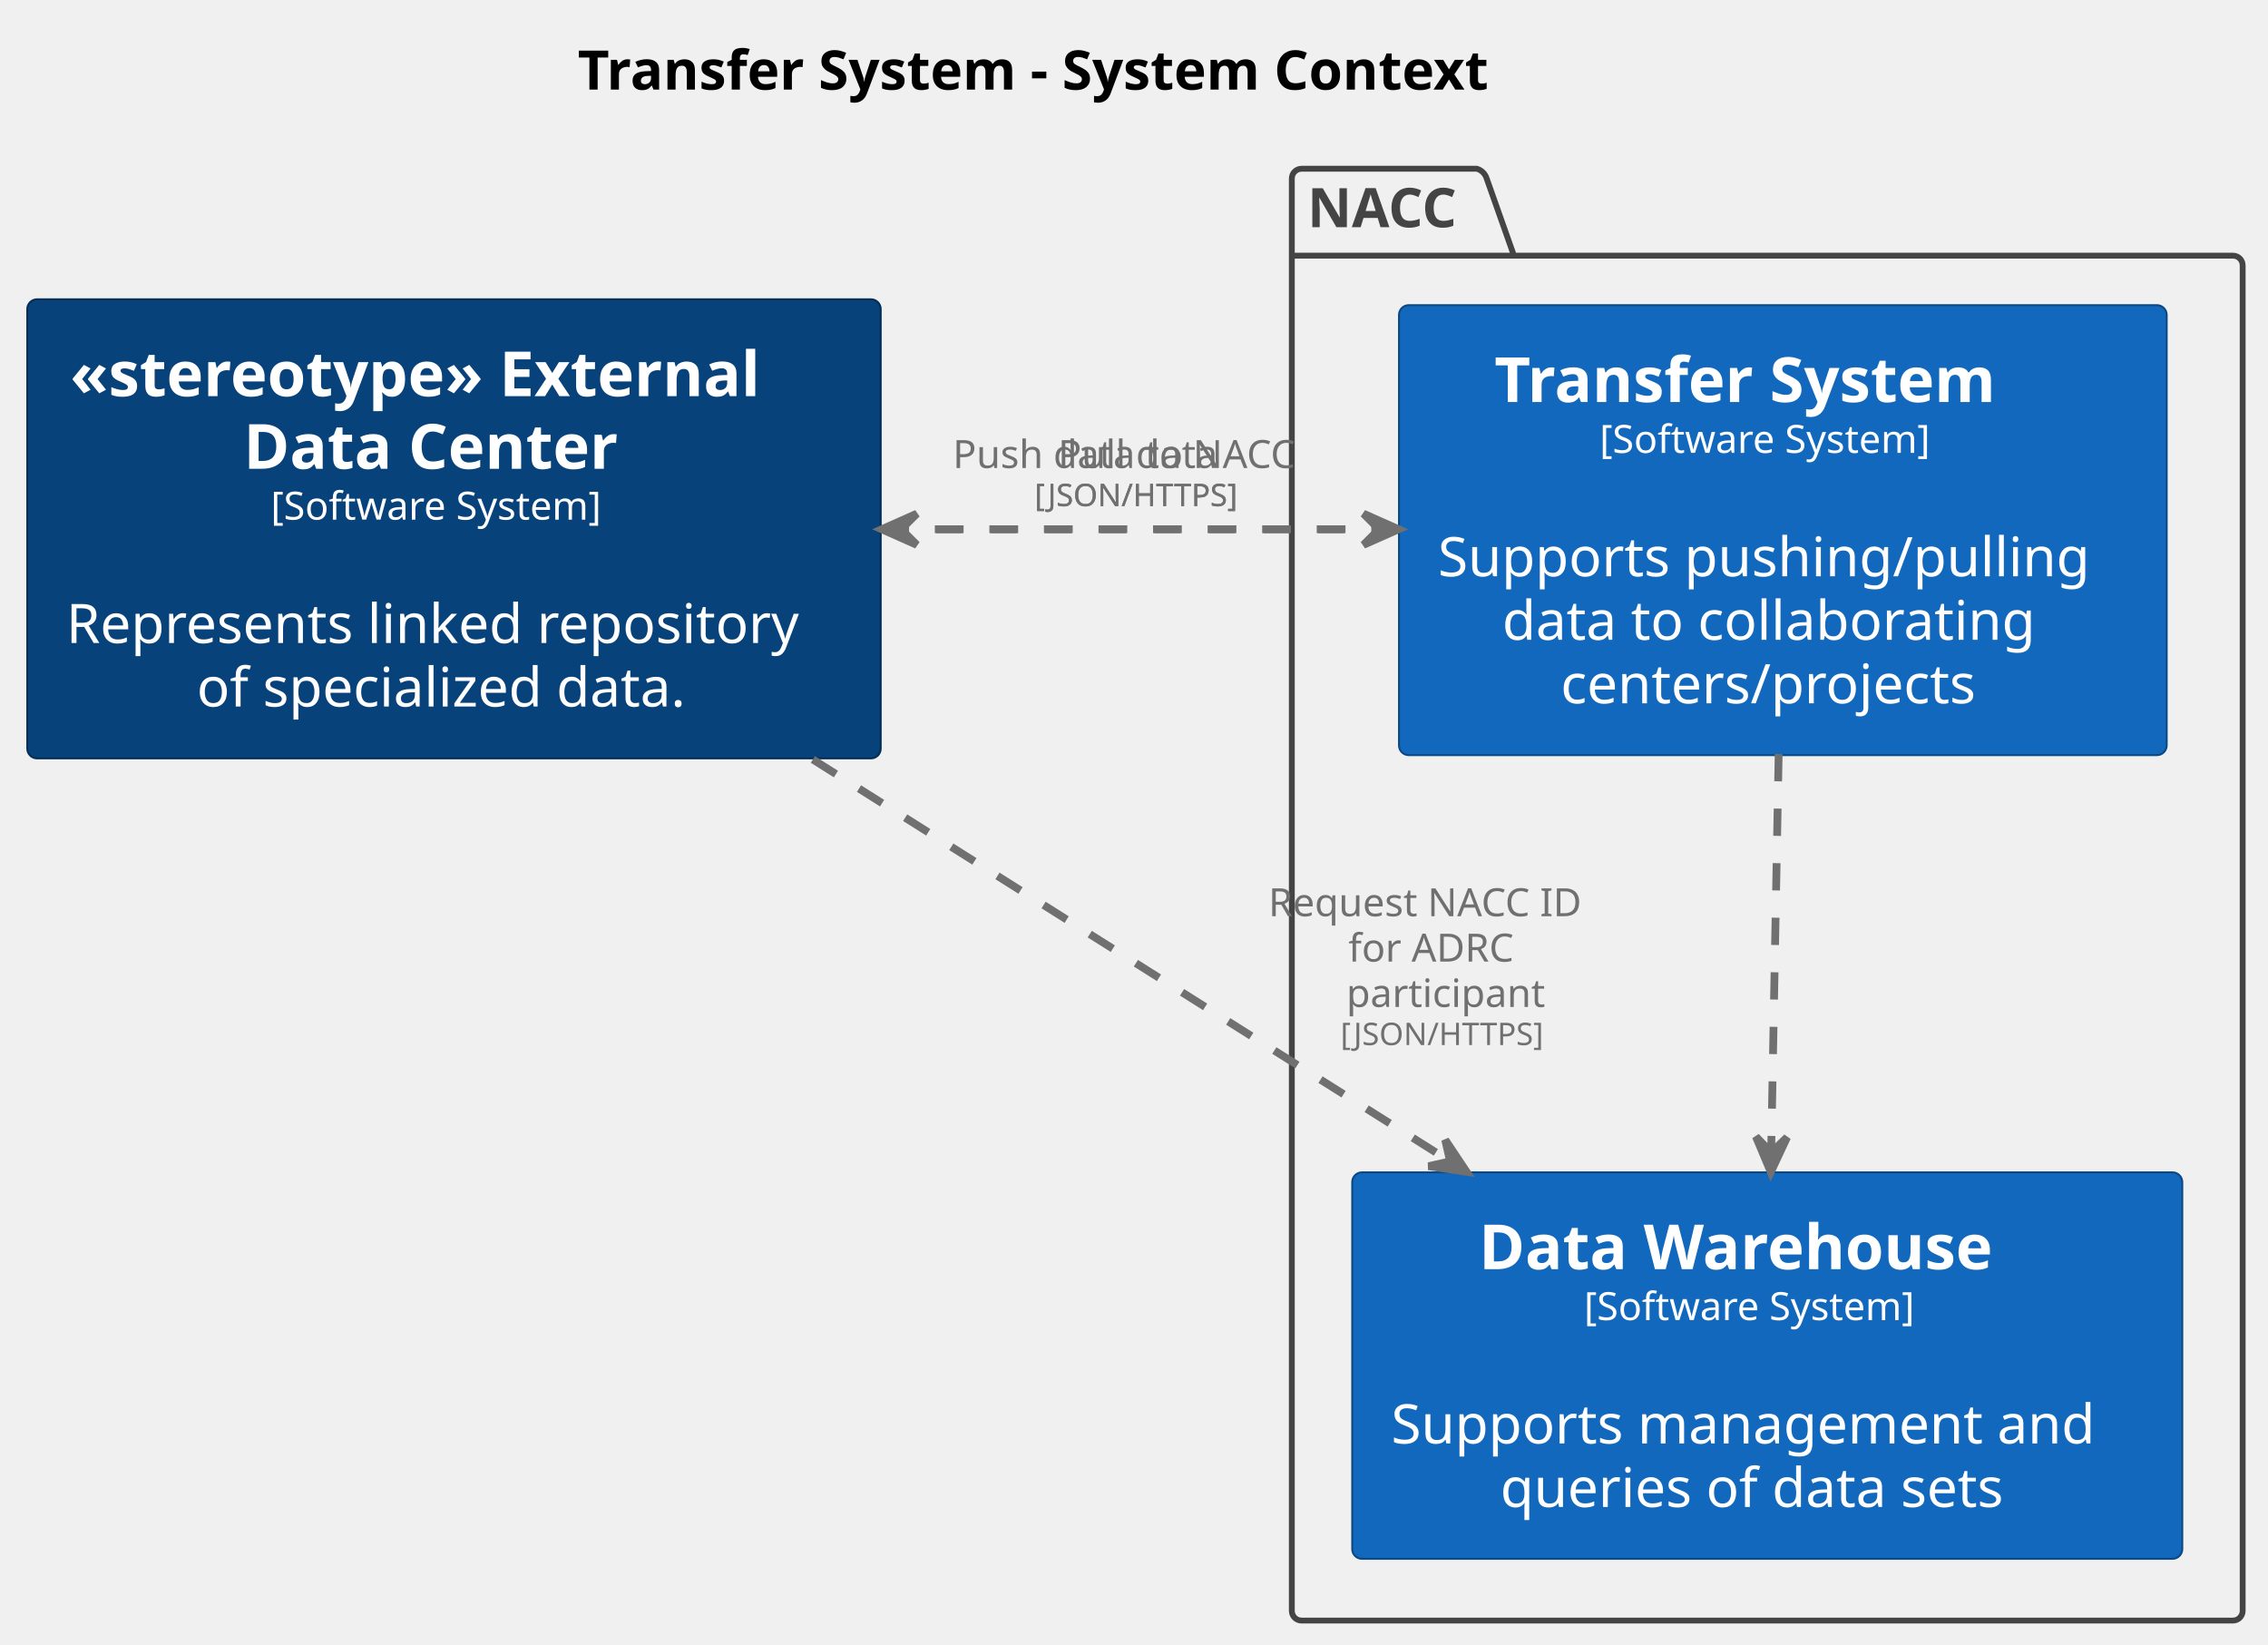
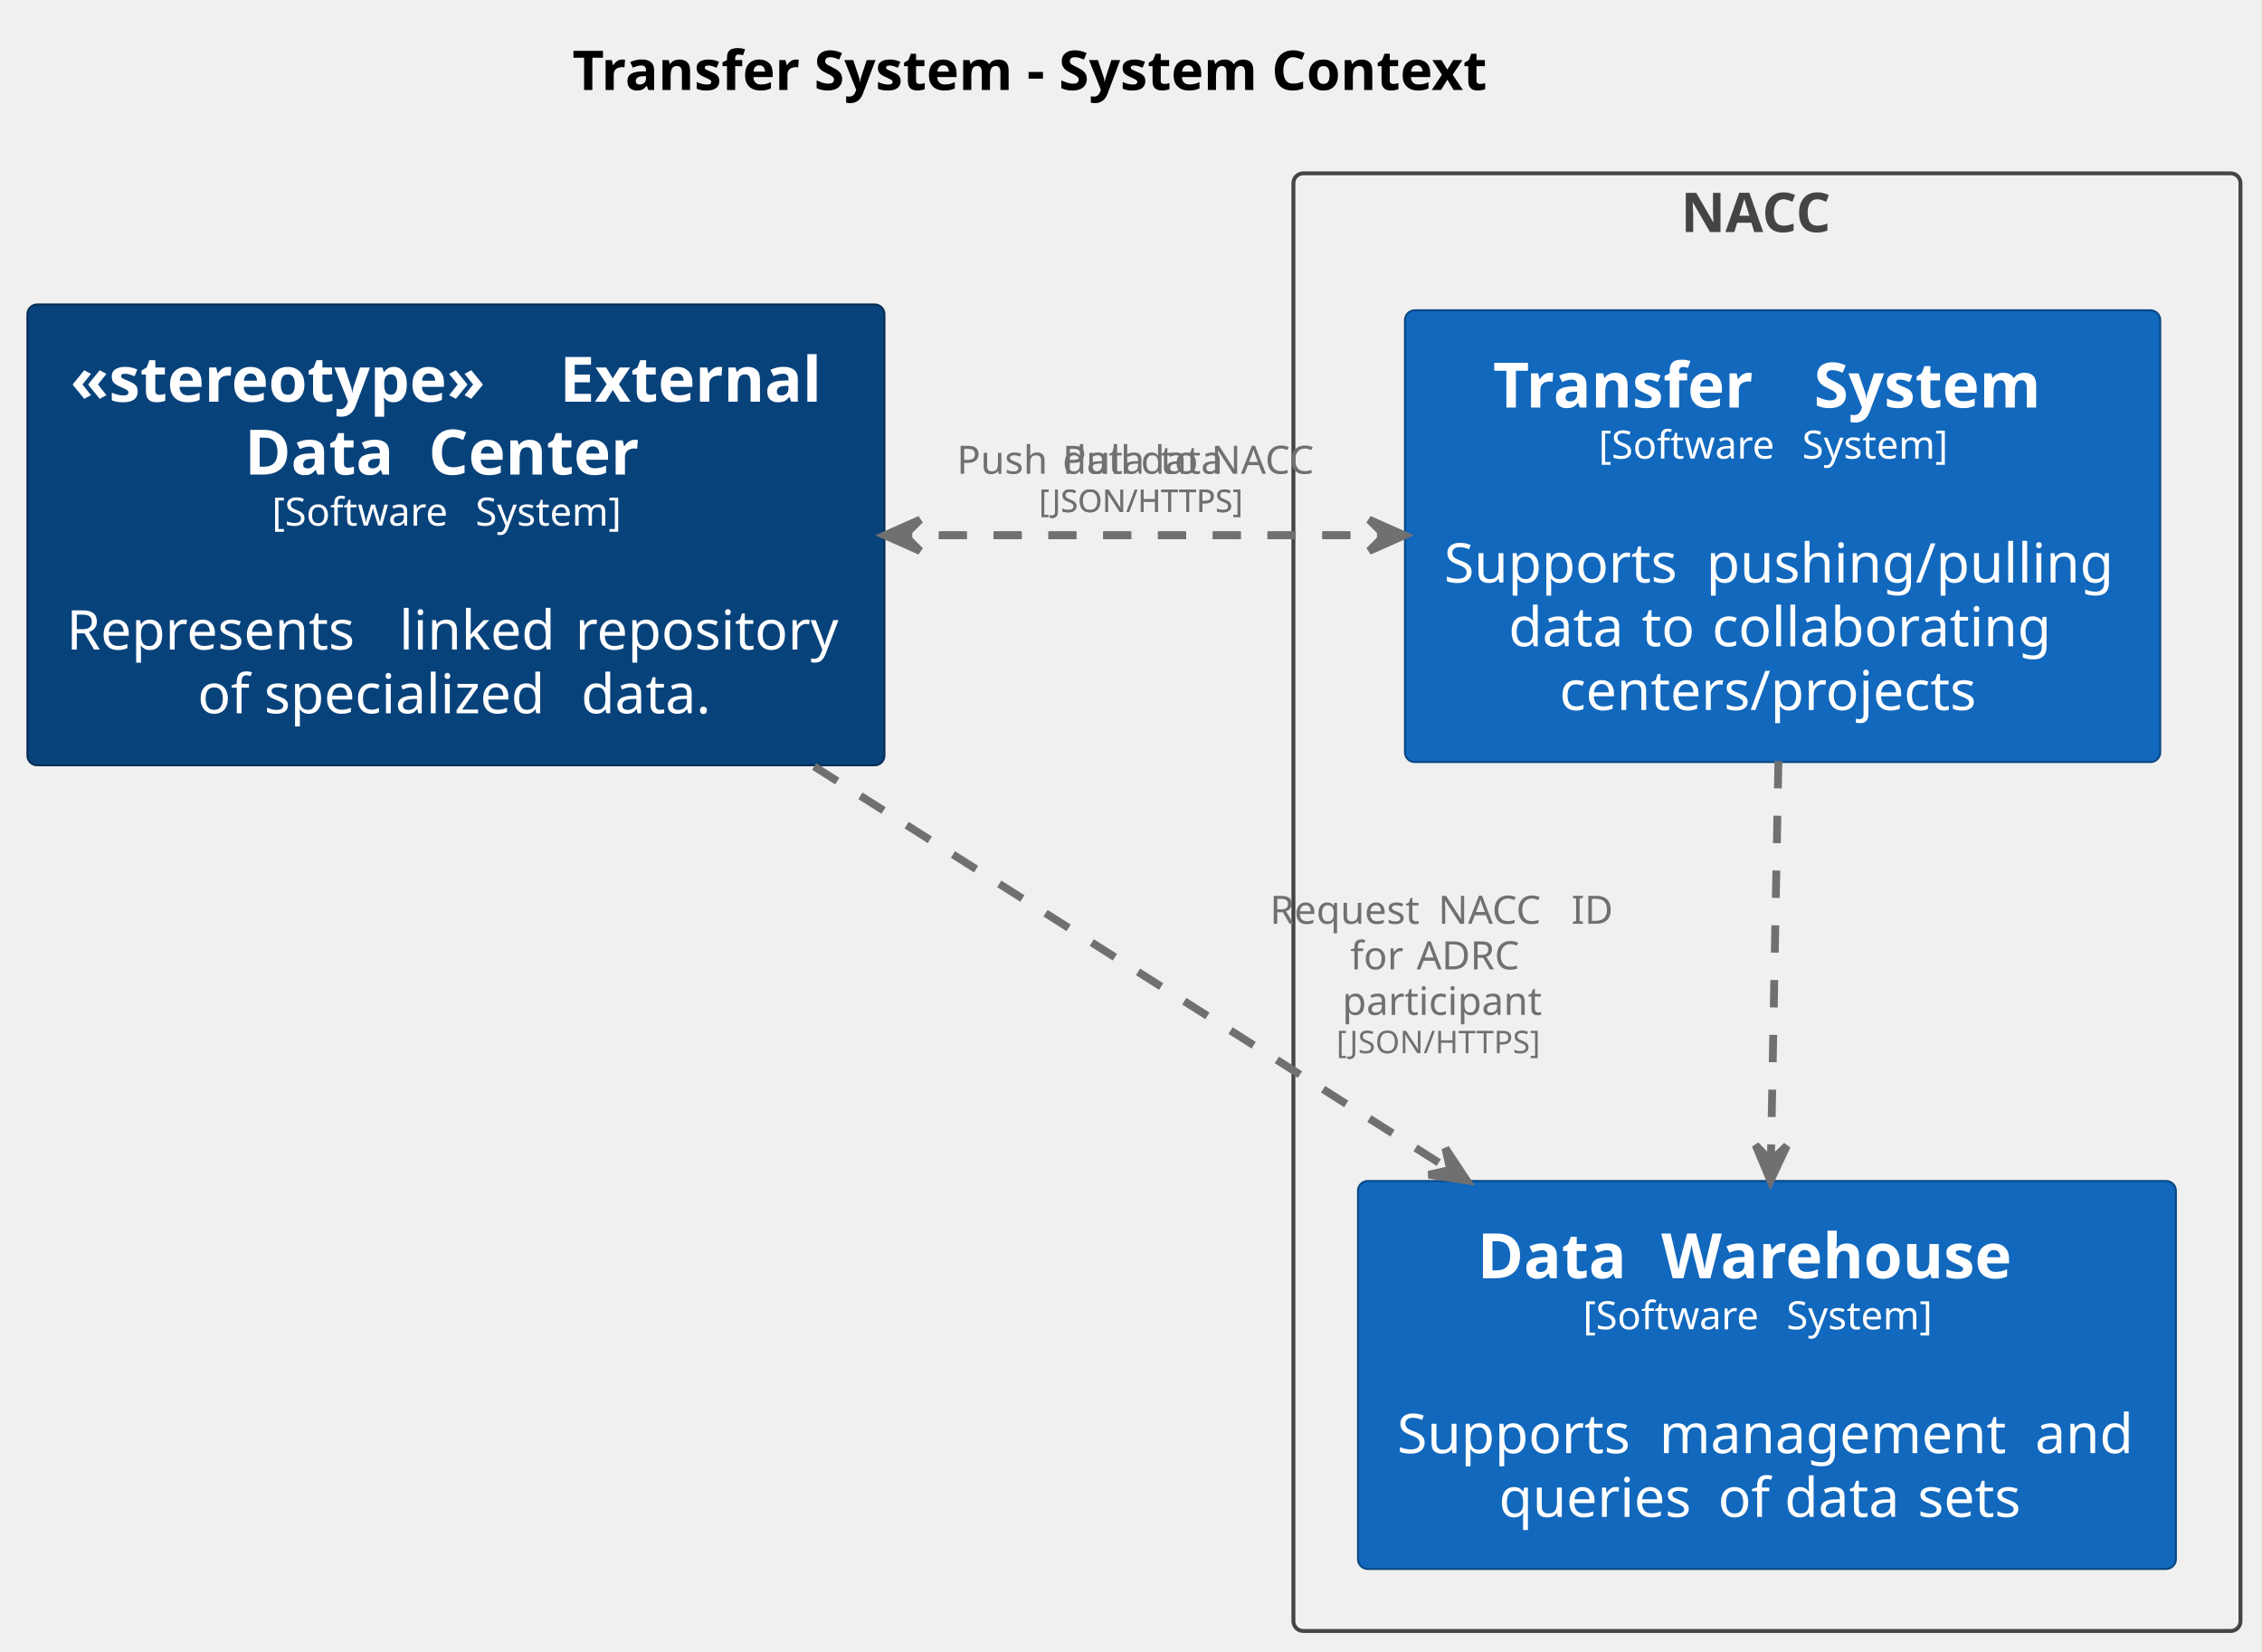
- <svg xmlns="http://www.w3.org/2000/svg" contentStyleType="text/css" height="422px" preserveAspectRatio="none" style="width:582px;height:422px;background:#FFFFFF;" version="1.1" viewBox="0 0 582 422" width="582px" zoomAndPan="magnify">
+ <svg xmlns="http://www.w3.org/2000/svg" contentStyleType="text/css" height="422px" preserveAspectRatio="none" style="width:578px;height:422px;background:#FFFFFF;" version="1.1" viewBox="0 0 578 422" width="578px" zoomAndPan="magnify">
  <defs />
  <g>
-     <rect fill="none" height="26.297" id="_title" style="stroke:none;stroke-width:1.0;" width="282" x="143.25" y="5" />
-     <text fill="#000000" font-family="sans-serif" font-size="14" font-weight="bold" lengthAdjust="spacing" textLength="272" x="148.25" y="22.995">Transfer System - System Context</text>
+     <text fill="#000000" font-family="sans-serif" font-size="14" font-weight="bold" lengthAdjust="spacing" textLength="272" x="146.25" y="22.995">Transfer System - System Context</text>
    <g id="cluster_NACC">
-       <path d="M334,43.297 L379,43.297 A3.75,3.75 0 0 1 381.5,45.797 L388.5,65.594 L573,65.594 A2.5,2.5 0 0 1 575.5,68.094 L575.5,413.297 A2.5,2.5 0 0 1 573,415.797 L334,415.797 A2.5,2.5 0 0 1 331.5,413.297 L331.5,45.797 A2.5,2.5 0 0 1 334,43.297 " fill="none" style="stroke:#444444;stroke-width:1.5;" />
-       <line style="stroke:#444444;stroke-width:1.5;" x1="331.5" x2="388.5" y1="65.594" y2="65.594" />
-       <text fill="#444444" font-family="sans-serif" font-size="14" font-weight="bold" lengthAdjust="spacing" textLength="44" x="335.5" y="58.292">NACC</text>
+       <rect fill="none" height="372.5" rx="2.5" ry="2.5" style="stroke:#444444;stroke-width:1.0;" width="242" x="330.5" y="44.297" />
+       <text fill="#444444" font-family="sans-serif" font-size="14" font-weight="bold" lengthAdjust="spacing" textLength="44" x="429.5" y="59.292">NACC</text>
    </g>
    <g id="elem_DataWarehouse">
-       <rect fill="#1168BD" height="99.156" rx="2.5" ry="2.5" style="stroke:#0B4884;stroke-width:0.5;" width="213" x="347" y="300.797" />
-       <text fill="#FFFFFF" font-family="sans-serif" font-size="16" font-weight="bold" lengthAdjust="spacing" textLength="148" x="379.5" y="325.648">Data Warehouse</text>
-       <text fill="#FFFFFF" font-family="sans-serif" font-size="10" lengthAdjust="spacing" textLength="94" x="406.5" y="338.704">[Software System]</text>
-       <text fill="#FFFFFF" font-family="sans-serif" font-size="14" lengthAdjust="spacing" textLength="4" x="451.5" y="354.058"> </text>
-       <text fill="#FFFFFF" font-family="sans-serif" font-size="14" lengthAdjust="spacing" textLength="189" x="357" y="370.354">Supports management and</text>
-       <text fill="#FFFFFF" font-family="sans-serif" font-size="14" lengthAdjust="spacing" textLength="137" x="385" y="386.651">queries of data sets</text>
+       <rect fill="#1168BD" height="99.156" rx="2.5" ry="2.5" style="stroke:#0B4884;stroke-width:0.5;" width="209" x="347" y="301.797" />
+       <text fill="#FFFFFF" font-family="sans-serif" font-size="16" font-weight="bold" lengthAdjust="spacing" textLength="41" x="377.5" y="326.648">Data</text>
+       <text fill="#FFFFFF" font-family="sans-serif" font-size="16" font-weight="bold" lengthAdjust="spacing" textLength="6" x="418.5" y="326.648"> </text>
+       <text fill="#FFFFFF" font-family="sans-serif" font-size="16" font-weight="bold" lengthAdjust="spacing" textLength="101" x="424.5" y="326.648">Warehouse</text>
+       <text fill="#FFFFFF" font-family="sans-serif" font-size="10" lengthAdjust="spacing" textLength="49" x="404.5" y="339.704">[Software</text>
+       <text fill="#FFFFFF" font-family="sans-serif" font-size="10" lengthAdjust="spacing" textLength="3" x="453.5" y="339.704"> </text>
+       <text fill="#FFFFFF" font-family="sans-serif" font-size="10" lengthAdjust="spacing" textLength="42" x="456.5" y="339.704">System]</text>
+       <text fill="#FFFFFF" font-family="sans-serif" font-size="14" lengthAdjust="spacing" textLength="4" x="449.5" y="355.058"> </text>
+       <text fill="#FFFFFF" font-family="sans-serif" font-size="14" lengthAdjust="spacing" textLength="63" x="357" y="371.354">Supports</text>
+       <text fill="#FFFFFF" font-family="sans-serif" font-size="14" lengthAdjust="spacing" textLength="4" x="420" y="371.354"> </text>
+       <text fill="#FFFFFF" font-family="sans-serif" font-size="14" lengthAdjust="spacing" textLength="92" x="424" y="371.354">management</text>
+       <text fill="#FFFFFF" font-family="sans-serif" font-size="14" lengthAdjust="spacing" textLength="4" x="516" y="371.354"> </text>
+       <text fill="#FFFFFF" font-family="sans-serif" font-size="14" lengthAdjust="spacing" textLength="26" x="520" y="371.354">and</text>
+       <text fill="#FFFFFF" font-family="sans-serif" font-size="14" lengthAdjust="spacing" textLength="52" x="383" y="387.651">queries</text>
+       <text fill="#FFFFFF" font-family="sans-serif" font-size="14" lengthAdjust="spacing" textLength="4" x="435" y="387.651"> </text>
+       <text fill="#FFFFFF" font-family="sans-serif" font-size="14" lengthAdjust="spacing" textLength="13" x="439" y="387.651">of</text>
+       <text fill="#FFFFFF" font-family="sans-serif" font-size="14" lengthAdjust="spacing" textLength="4" x="452" y="387.651"> </text>
+       <text fill="#FFFFFF" font-family="sans-serif" font-size="14" lengthAdjust="spacing" textLength="30" x="456" y="387.651">data</text>
+       <text fill="#FFFFFF" font-family="sans-serif" font-size="14" lengthAdjust="spacing" textLength="4" x="486" y="387.651"> </text>
+       <text fill="#FFFFFF" font-family="sans-serif" font-size="14" lengthAdjust="spacing" textLength="30" x="490" y="387.651">sets</text>
    </g>
    <g id="elem_TransferSystem">
-       <rect fill="#1168BD" height="115.453" rx="2.5" ry="2.5" style="stroke:#0B4884;stroke-width:0.5;" width="197" x="359" y="78.297" />
-       <text fill="#FFFFFF" font-family="sans-serif" font-size="16" font-weight="bold" lengthAdjust="spacing" textLength="148" x="383.5" y="103.148">Transfer System</text>
-       <text fill="#FFFFFF" font-family="sans-serif" font-size="10" lengthAdjust="spacing" textLength="94" x="410.5" y="116.204">[Software System]</text>
-       <text fill="#FFFFFF" font-family="sans-serif" font-size="14" lengthAdjust="spacing" textLength="4" x="455.5" y="131.558"> </text>
-       <text fill="#FFFFFF" font-family="sans-serif" font-size="14" lengthAdjust="spacing" textLength="173" x="369" y="147.855">Supports pushing/pulling</text>
-       <text fill="#FFFFFF" font-family="sans-serif" font-size="14" lengthAdjust="spacing" textLength="140" x="385.5" y="164.151">data to collaborating</text>
-       <text fill="#FFFFFF" font-family="sans-serif" font-size="14" lengthAdjust="spacing" textLength="114" x="400.5" y="180.448">centers/projects</text>
+       <rect fill="#1168BD" height="115.453" rx="2.5" ry="2.5" style="stroke:#0B4884;stroke-width:0.5;" width="193" x="359" y="79.297" />
+       <text fill="#FFFFFF" font-family="sans-serif" font-size="16" font-weight="bold" lengthAdjust="spacing" textLength="76" x="381.5" y="104.148">Transfer</text>
+       <text fill="#FFFFFF" font-family="sans-serif" font-size="16" font-weight="bold" lengthAdjust="spacing" textLength="6" x="457.5" y="104.148"> </text>
+       <text fill="#FFFFFF" font-family="sans-serif" font-size="16" font-weight="bold" lengthAdjust="spacing" textLength="66" x="463.5" y="104.148">System</text>
+       <text fill="#FFFFFF" font-family="sans-serif" font-size="10" lengthAdjust="spacing" textLength="49" x="408.5" y="117.204">[Software</text>
+       <text fill="#FFFFFF" font-family="sans-serif" font-size="10" lengthAdjust="spacing" textLength="3" x="457.5" y="117.204"> </text>
+       <text fill="#FFFFFF" font-family="sans-serif" font-size="10" lengthAdjust="spacing" textLength="42" x="460.5" y="117.204">System]</text>
+       <text fill="#FFFFFF" font-family="sans-serif" font-size="14" lengthAdjust="spacing" textLength="4" x="453.5" y="132.558"> </text>
+       <text fill="#FFFFFF" font-family="sans-serif" font-size="14" lengthAdjust="spacing" textLength="63" x="369" y="148.855">Supports</text>
+       <text fill="#FFFFFF" font-family="sans-serif" font-size="14" lengthAdjust="spacing" textLength="4" x="432" y="148.855"> </text>
+       <text fill="#FFFFFF" font-family="sans-serif" font-size="14" lengthAdjust="spacing" textLength="106" x="436" y="148.855">pushing/pulling</text>
+       <text fill="#FFFFFF" font-family="sans-serif" font-size="14" lengthAdjust="spacing" textLength="30" x="385.5" y="165.151">data</text>
+       <text fill="#FFFFFF" font-family="sans-serif" font-size="14" lengthAdjust="spacing" textLength="4" x="415.5" y="165.151"> </text>
+       <text fill="#FFFFFF" font-family="sans-serif" font-size="14" lengthAdjust="spacing" textLength="14" x="419.5" y="165.151">to</text>
+       <text fill="#FFFFFF" font-family="sans-serif" font-size="14" lengthAdjust="spacing" textLength="4" x="433.5" y="165.151"> </text>
+       <text fill="#FFFFFF" font-family="sans-serif" font-size="14" lengthAdjust="spacing" textLength="88" x="437.5" y="165.151">collaborating</text>
+       <text fill="#FFFFFF" font-family="sans-serif" font-size="14" lengthAdjust="spacing" textLength="114" x="398.5" y="181.448">centers/projects</text>
    </g>
    <g id="elem_stereotypeExternalDataCenter">
-       <rect fill="#08427B" height="117.781" rx="2.5" ry="2.5" style="stroke:#052E56;stroke-width:0.5;" width="219" x="7" y="76.797" />
-       <text fill="#FFFFFF" font-family="sans-serif" font-size="16" font-weight="bold" lengthAdjust="spacing" textLength="197" x="18" y="101.648">«stereotype» External</text>
-       <text fill="#FFFFFF" font-family="sans-serif" font-size="16" font-weight="bold" lengthAdjust="spacing" textLength="108" x="62.5" y="120.273">Data Center</text>
-       <text fill="#FFFFFF" font-family="sans-serif" font-size="10" lengthAdjust="spacing" textLength="94" x="69.5" y="133.329">[Software System]</text>
-       <text fill="#FFFFFF" font-family="sans-serif" font-size="14" lengthAdjust="spacing" textLength="4" x="114.5" y="148.683"> </text>
-       <text fill="#FFFFFF" font-family="sans-serif" font-size="14" lengthAdjust="spacing" textLength="199" x="17" y="164.98">Represents linked repository</text>
-       <text fill="#FFFFFF" font-family="sans-serif" font-size="14" lengthAdjust="spacing" textLength="132" x="50.5" y="181.276">of specialized data.</text>
+       <rect fill="#08427B" height="117.781" rx="2.5" ry="2.5" style="stroke:#052E56;stroke-width:0.5;" width="219" x="7" y="77.797" />
+       <text fill="#FFFFFF" font-family="sans-serif" font-size="16" font-weight="bold" lengthAdjust="spacing" textLength="119" x="18" y="102.648">«stereotype»</text>
+       <text fill="#FFFFFF" font-family="sans-serif" font-size="16" font-weight="bold" lengthAdjust="spacing" textLength="6" x="137" y="102.648"> </text>
+       <text fill="#FFFFFF" font-family="sans-serif" font-size="16" font-weight="bold" lengthAdjust="spacing" textLength="72" x="143" y="102.648">External</text>
+       <text fill="#FFFFFF" font-family="sans-serif" font-size="16" font-weight="bold" lengthAdjust="spacing" textLength="41" x="62.5" y="121.273">Data</text>
+       <text fill="#FFFFFF" font-family="sans-serif" font-size="16" font-weight="bold" lengthAdjust="spacing" textLength="6" x="103.5" y="121.273"> </text>
+       <text fill="#FFFFFF" font-family="sans-serif" font-size="16" font-weight="bold" lengthAdjust="spacing" textLength="61" x="109.5" y="121.273">Center</text>
+       <text fill="#FFFFFF" font-family="sans-serif" font-size="10" lengthAdjust="spacing" textLength="49" x="69.5" y="134.329">[Software</text>
+       <text fill="#FFFFFF" font-family="sans-serif" font-size="10" lengthAdjust="spacing" textLength="3" x="118.5" y="134.329"> </text>
+       <text fill="#FFFFFF" font-family="sans-serif" font-size="10" lengthAdjust="spacing" textLength="42" x="121.5" y="134.329">System]</text>
+       <text fill="#FFFFFF" font-family="sans-serif" font-size="14" lengthAdjust="spacing" textLength="4" x="114.5" y="149.683"> </text>
+       <text fill="#FFFFFF" font-family="sans-serif" font-size="14" lengthAdjust="spacing" textLength="81" x="17" y="165.98">Represents</text>
+       <text fill="#FFFFFF" font-family="sans-serif" font-size="14" lengthAdjust="spacing" textLength="4" x="98" y="165.98"> </text>
+       <text fill="#FFFFFF" font-family="sans-serif" font-size="14" lengthAdjust="spacing" textLength="41" x="102" y="165.98">linked</text>
+       <text fill="#FFFFFF" font-family="sans-serif" font-size="14" lengthAdjust="spacing" textLength="4" x="143" y="165.98"> </text>
+       <text fill="#FFFFFF" font-family="sans-serif" font-size="14" lengthAdjust="spacing" textLength="69" x="147" y="165.98">repository</text>
+       <text fill="#FFFFFF" font-family="sans-serif" font-size="14" lengthAdjust="spacing" textLength="13" x="50.5" y="182.276">of</text>
+       <text fill="#FFFFFF" font-family="sans-serif" font-size="14" lengthAdjust="spacing" textLength="4" x="63.5" y="182.276"> </text>
+       <text fill="#FFFFFF" font-family="sans-serif" font-size="14" lengthAdjust="spacing" textLength="77" x="67.5" y="182.276">specialized</text>
+       <text fill="#FFFFFF" font-family="sans-serif" font-size="14" lengthAdjust="spacing" textLength="4" x="144.5" y="182.276"> </text>
+       <text fill="#FFFFFF" font-family="sans-serif" font-size="14" lengthAdjust="spacing" textLength="34" x="148.5" y="182.276">data.</text>
+     </g>
+     <g id="link_TransferSystem_DataWarehouse">
+       <path d="M454.43,194.467 C453.84,226.077 453.1,265.237 452.51,296.397 " fill="none" id="TransferSystem-to-DataWarehouse" style="stroke:#707070;stroke-width:2.0;stroke-dasharray:7.0,7.0;" />
+       <polygon fill="#707070" points="452.41,301.717,456.589,292.799,452.51,296.718,448.591,292.639,452.41,301.717" style="stroke:#707070;stroke-width:2.0;" />
+       <text fill="#000000" font-family="sans-serif" font-size="10" lengthAdjust="spacing" textLength="3" x="454.5" y="252.579"> </text>
    </g>
    <g id="link_stereotypeExternalDataCenter_DataWarehouse">
-       <path d="M208.59,194.867 C259.66,227.067 322.62,266.767 371.92,297.857 " fill="none" id="stereotypeExternalDataCenter-to-DataWarehouse" style="stroke:#707070;stroke-width:2.0;stroke-dasharray:7.0,7.0;" />
-       <polygon fill="#707070" points="376.34,300.647,370.868,292.458,372.113,297.976,366.595,299.222,376.34,300.647" style="stroke:#707070;stroke-width:2.0;" />
-       <text fill="#707070" font-family="sans-serif" font-size="10" lengthAdjust="spacing" textLength="88" x="325.5" y="235.079">Request NACC ID</text>
-       <text fill="#707070" font-family="sans-serif" font-size="10" lengthAdjust="spacing" textLength="47" x="346" y="246.72">for ADRC</text>
-       <text fill="#707070" font-family="sans-serif" font-size="10" lengthAdjust="spacing" textLength="51" x="345.5" y="258.36">participant</text>
-       <text fill="#707070" font-family="sans-serif" font-size="8" lengthAdjust="spacing" textLength="54" x="344" y="268.144">[JSON/HTTPS]</text>
+       <path d="M208.04,195.867 C258.81,228.067 321.4,267.767 370.4,298.857 " fill="none" id="stereotypeExternalDataCenter-to-DataWarehouse" style="stroke:#707070;stroke-width:2.0;stroke-dasharray:7.0,7.0;" />
+       <polygon fill="#707070" points="374.8,301.647,369.347,293.445,370.579,298.966,365.058,300.198,374.8,301.647" style="stroke:#707070;stroke-width:2.0;" />
+       <text fill="#707070" font-family="sans-serif" font-size="10" lengthAdjust="spacing" textLength="40" x="324.5" y="236.079">Request</text>
+       <text fill="#707070" font-family="sans-serif" font-size="10" lengthAdjust="spacing" textLength="3" x="364.5" y="236.079"> </text>
+       <text fill="#707070" font-family="sans-serif" font-size="10" lengthAdjust="spacing" textLength="31" x="367.5" y="236.079">NACC</text>
+       <text fill="#707070" font-family="sans-serif" font-size="10" lengthAdjust="spacing" textLength="3" x="398.5" y="236.079"> </text>
+       <text fill="#707070" font-family="sans-serif" font-size="10" lengthAdjust="spacing" textLength="11" x="401.5" y="236.079">ID</text>
+       <text fill="#707070" font-family="sans-serif" font-size="10" lengthAdjust="spacing" textLength="14" x="345" y="247.72">for</text>
+       <text fill="#707070" font-family="sans-serif" font-size="10" lengthAdjust="spacing" textLength="3" x="359" y="247.72"> </text>
+       <text fill="#707070" font-family="sans-serif" font-size="10" lengthAdjust="spacing" textLength="30" x="362" y="247.72">ADRC</text>
+       <text fill="#707070" font-family="sans-serif" font-size="10" lengthAdjust="spacing" textLength="51" x="343" y="259.36">participant</text>
+       <text fill="#707070" font-family="sans-serif" font-size="8" lengthAdjust="spacing" textLength="54" x="341.5" y="269.144">[JSON/HTTPS]</text>
    </g>
    <g id="link_stereotypeExternalDataCenter_TransferSystem">
-       <path d="M226.27,135.797 C267.08,135.797 313.22,135.797 353.5,135.797 " fill="none" id="stereotypeExternalDataCenter-to-TransferSystem" style="stroke:#707070;stroke-width:2.0;stroke-dasharray:7.0,7.0;" />
-       <polygon fill="#707070" points="358.89,135.797,349.89,131.797,353.89,135.797,349.89,139.797,358.89,135.797" style="stroke:#707070;stroke-width:2.0;" />
-       <text fill="#707070" font-family="sans-serif" font-size="10" lengthAdjust="spacing" textLength="96" x="244.5" y="120.079">Push data to NACC</text>
-       <text fill="#707070" font-family="sans-serif" font-size="8" lengthAdjust="spacing" textLength="54" x="265.5" y="129.863">[JSON/HTTPS]</text>
+       <path d="M226.1,136.797 C267.01,136.797 313.27,136.797 353.47,136.797 " fill="none" id="stereotypeExternalDataCenter-to-TransferSystem" style="stroke:#707070;stroke-width:2.0;stroke-dasharray:7.0,7.0;" />
+       <polygon fill="#707070" points="358.85,136.797,349.85,132.797,353.85,136.797,349.85,140.797,358.85,136.797" style="stroke:#707070;stroke-width:2.0;" />
+       <text fill="#707070" font-family="sans-serif" font-size="10" lengthAdjust="spacing" textLength="24" x="244.5" y="121.079">Push</text>
+       <text fill="#707070" font-family="sans-serif" font-size="10" lengthAdjust="spacing" textLength="3" x="268.5" y="121.079"> </text>
+       <text fill="#707070" font-family="sans-serif" font-size="10" lengthAdjust="spacing" textLength="22" x="271.5" y="121.079">data</text>
+       <text fill="#707070" font-family="sans-serif" font-size="10" lengthAdjust="spacing" textLength="3" x="293.5" y="121.079"> </text>
+       <text fill="#707070" font-family="sans-serif" font-size="10" lengthAdjust="spacing" textLength="10" x="296.5" y="121.079">to</text>
+       <text fill="#707070" font-family="sans-serif" font-size="10" lengthAdjust="spacing" textLength="3" x="306.5" y="121.079"> </text>
+       <text fill="#707070" font-family="sans-serif" font-size="10" lengthAdjust="spacing" textLength="31" x="309.5" y="121.079">NACC</text>
+       <text fill="#707070" font-family="sans-serif" font-size="8" lengthAdjust="spacing" textLength="54" x="265.5" y="130.863">[JSON/HTTPS]</text>
    </g>
    <g id="link_TransferSystem_stereotypeExternalDataCenter">
-       <path d="M358.89,135.797 C319,135.797 272.69,135.797 231.29,135.797 " fill="none" id="TransferSystem-to-stereotypeExternalDataCenter" style="stroke:#707070;stroke-width:2.0;stroke-dasharray:7.0,7.0;" />
-       <polygon fill="#707070" points="226.27,135.797,235.27,139.797,231.27,135.797,235.27,131.797,226.27,135.797" style="stroke:#707070;stroke-width:2.0;" />
-       <text fill="#707070" font-family="sans-serif" font-size="10" lengthAdjust="spacing" textLength="42" x="271.5" y="120.079">Pull data</text>
-       <text fill="#707070" font-family="sans-serif" font-size="8" lengthAdjust="spacing" textLength="54" x="265.5" y="129.863">[JSON/HTTPS]</text>
-     </g>
-     <g id="link_TransferSystem_DataWarehouse">
-       <path d="M456.43,193.467 C455.84,225.077 455.1,264.237 454.51,295.397 " fill="none" id="TransferSystem-to-DataWarehouse" style="stroke:#707070;stroke-width:2.0;stroke-dasharray:7.0,7.0;" />
-       <polygon fill="#707070" points="454.41,300.717,458.589,291.799,454.51,295.718,450.591,291.639,454.41,300.717" style="stroke:#707070;stroke-width:2.0;" />
-       <text fill="#000000" font-family="sans-serif" font-size="10" lengthAdjust="spacing" textLength="3" x="456.5" y="251.579"> </text>
+       <path d="M358.85,136.797 C319.05,136.797 272.63,136.797 231.13,136.797 " fill="none" id="TransferSystem-to-stereotypeExternalDataCenter" style="stroke:#707070;stroke-width:2.0;stroke-dasharray:7.0,7.0;" />
+       <polygon fill="#707070" points="226.1,136.797,235.1,140.797,231.1,136.797,235.1,132.797,226.1,136.797" style="stroke:#707070;stroke-width:2.0;" />
+       <text fill="#707070" font-family="sans-serif" font-size="10" lengthAdjust="spacing" textLength="17" x="271.5" y="121.079">Pull</text>
+       <text fill="#707070" font-family="sans-serif" font-size="10" lengthAdjust="spacing" textLength="3" x="288.5" y="121.079"> </text>
+       <text fill="#707070" font-family="sans-serif" font-size="10" lengthAdjust="spacing" textLength="22" x="291.5" y="121.079">data</text>
+       <text fill="#707070" font-family="sans-serif" font-size="8" lengthAdjust="spacing" textLength="54" x="265.5" y="130.863">[JSON/HTTPS]</text>
    </g>
  </g>
</svg>
